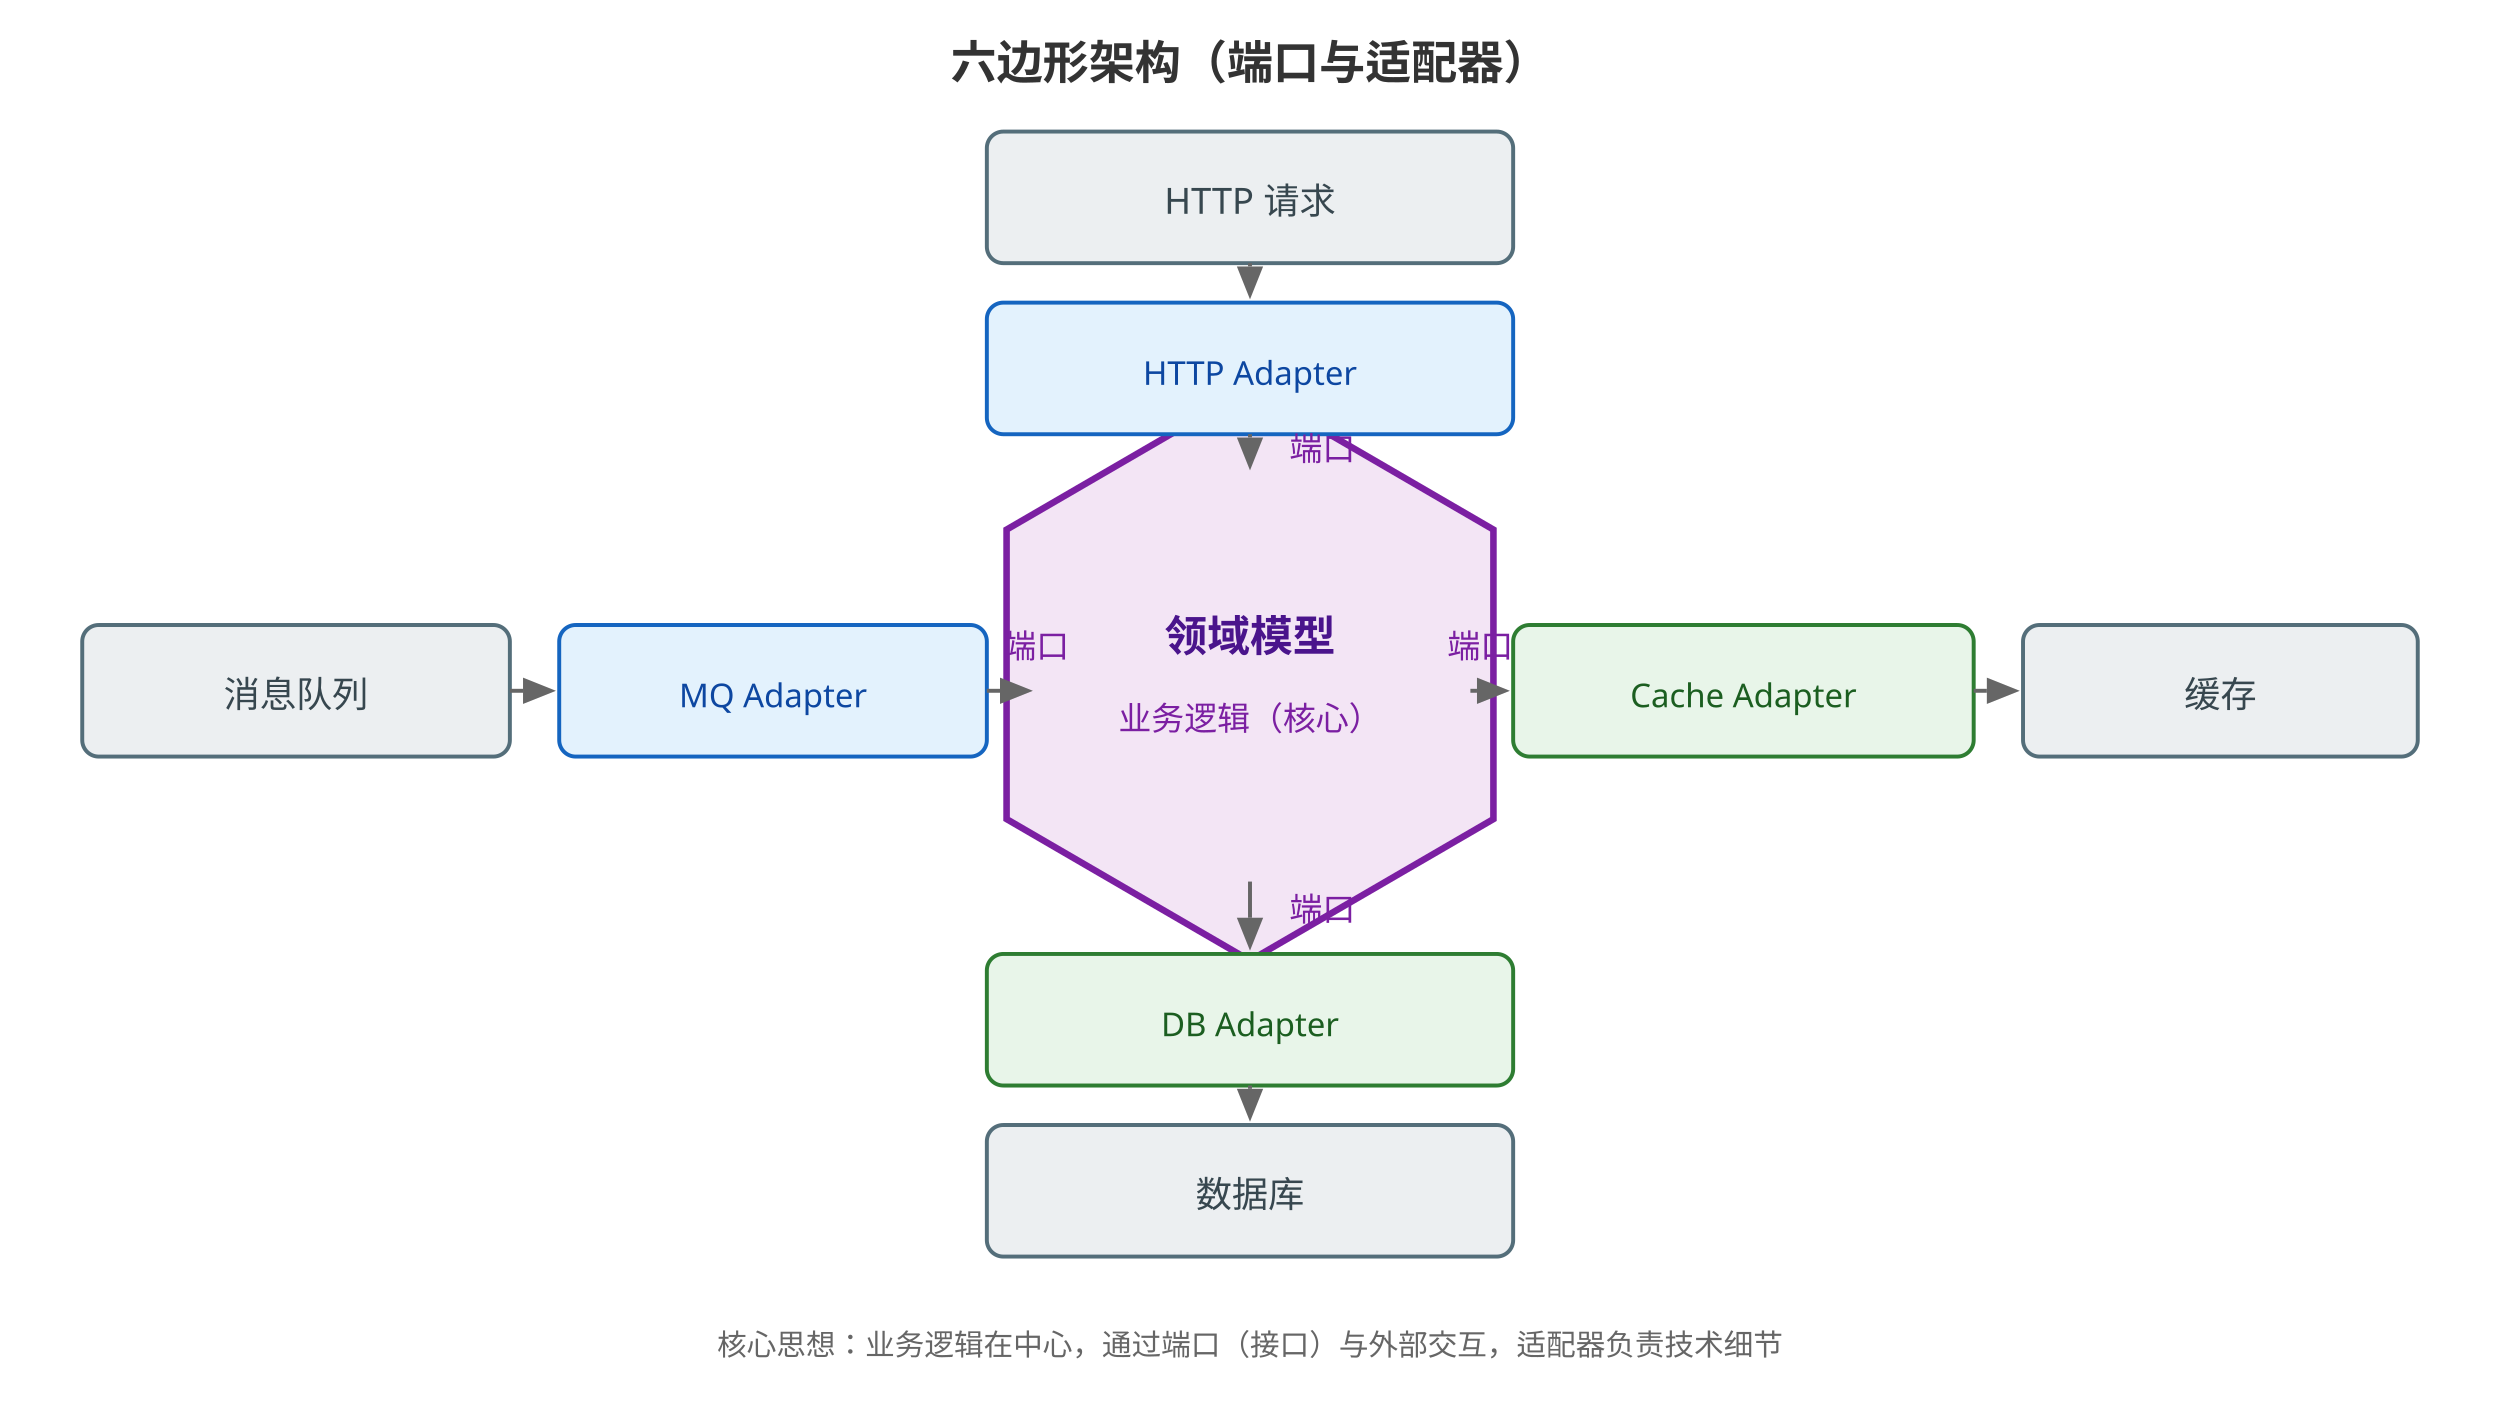
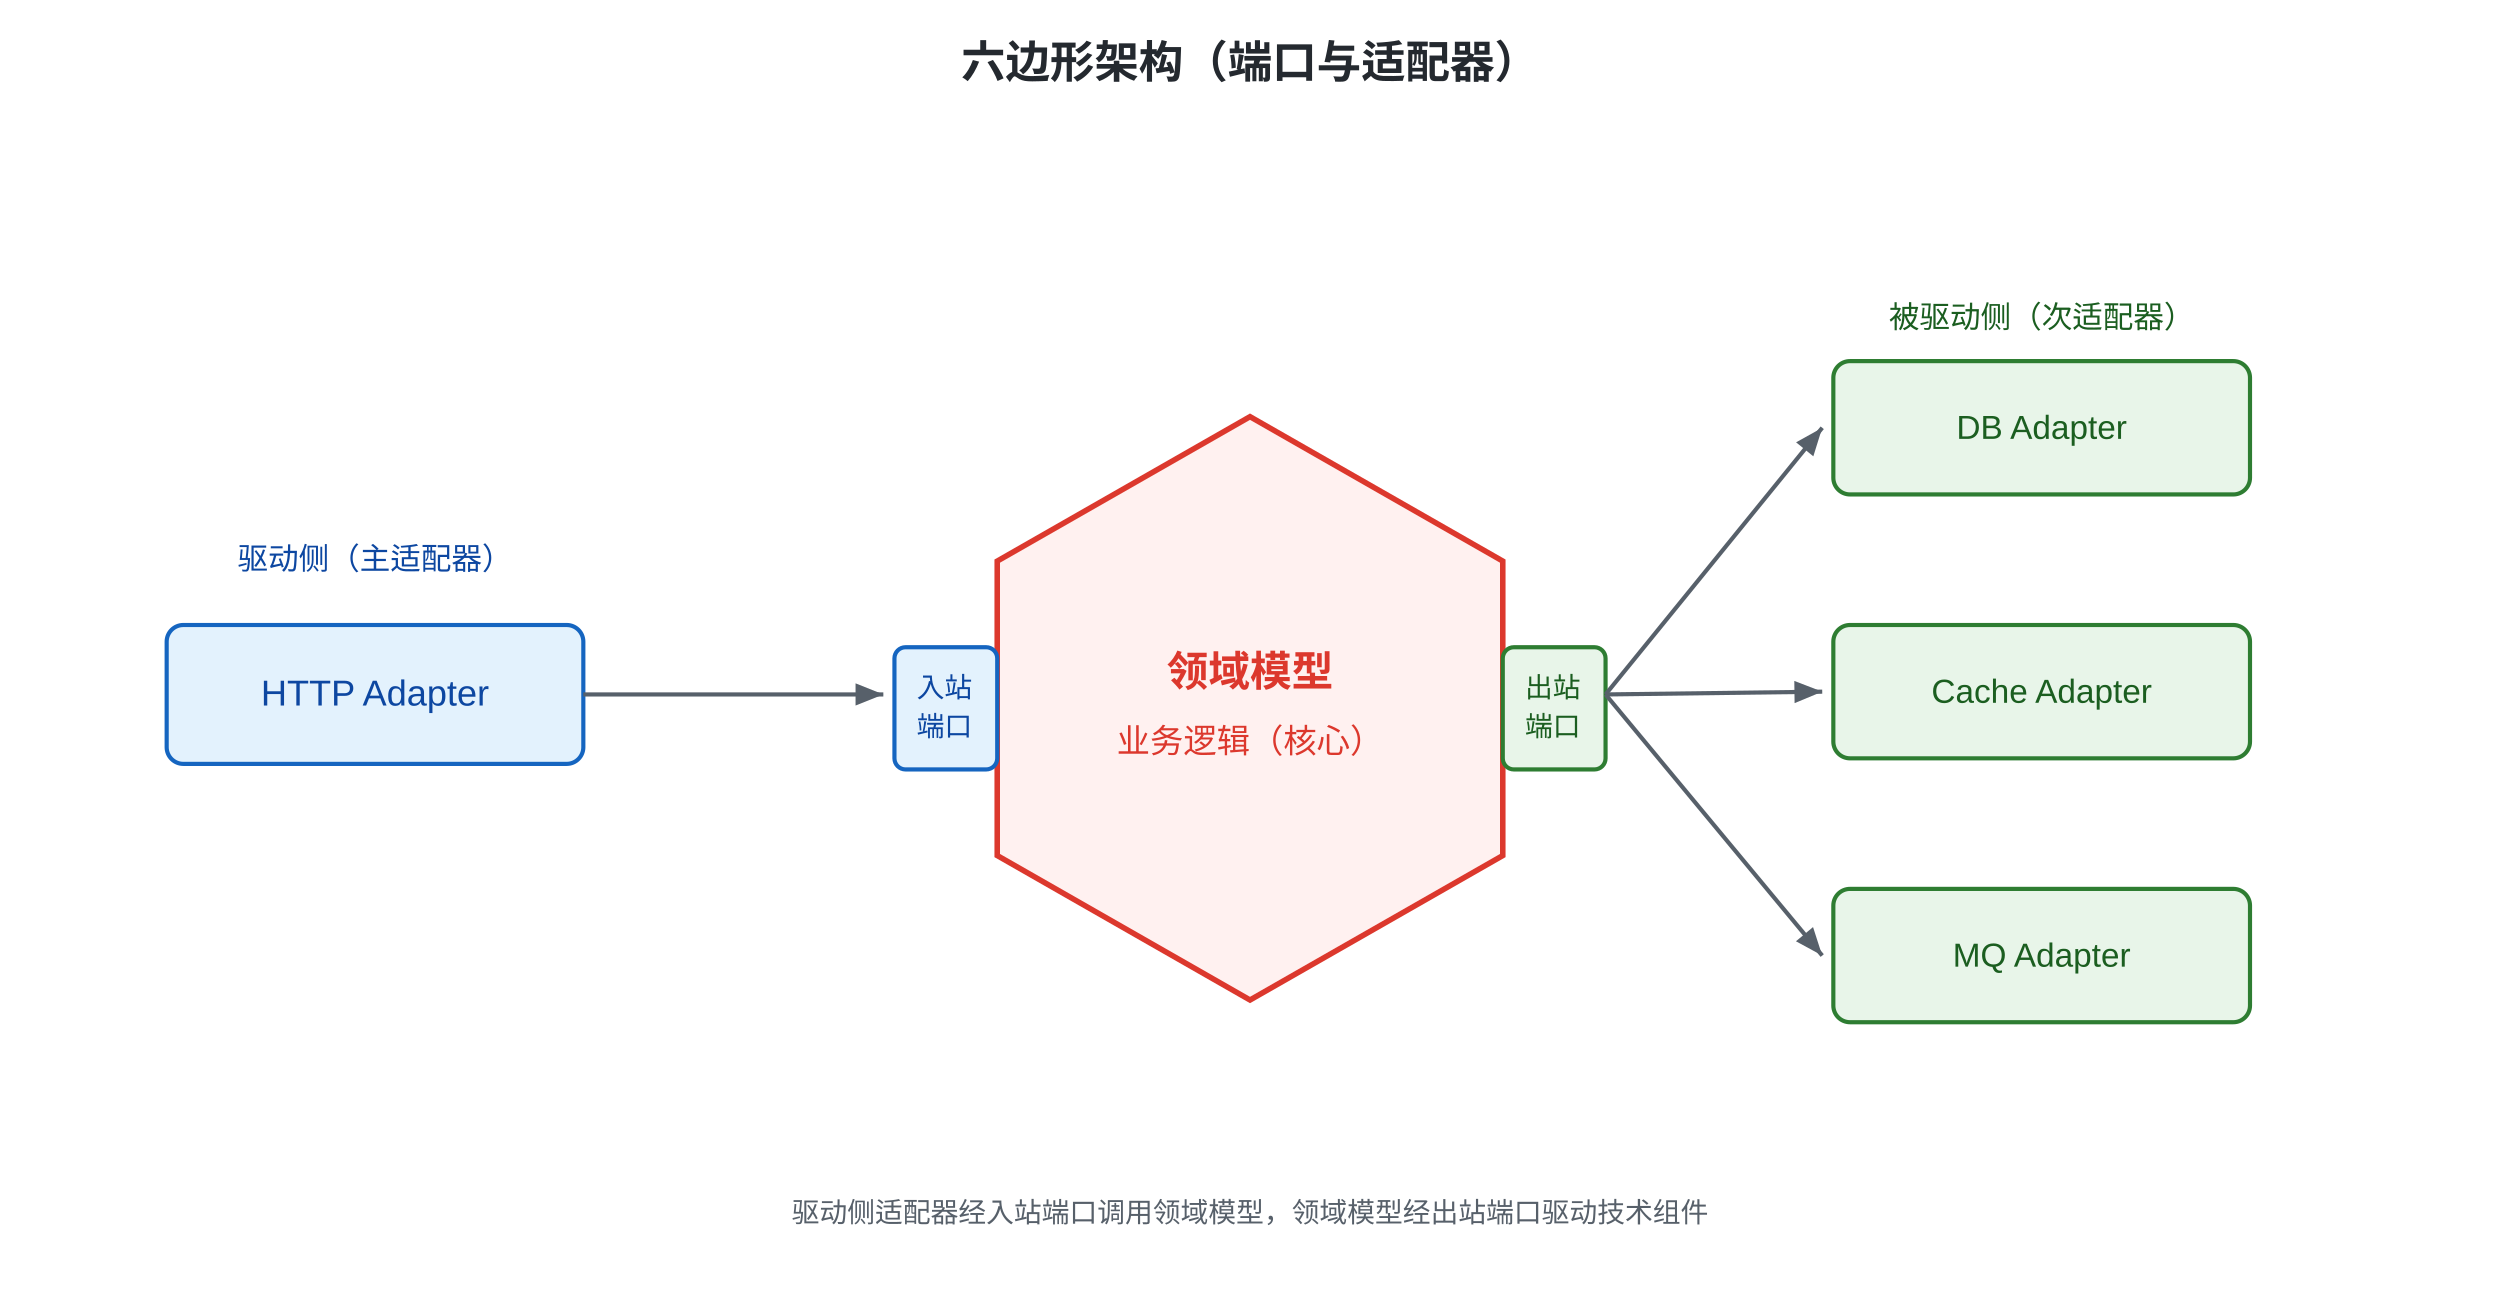
- <svg xmlns="http://www.w3.org/2000/svg" width="760" height="430" viewBox="0 0 760 430" font-family="'Noto Sans SC','PingFang SC','Microsoft YaHei',sans-serif" font-size="10">
+ <svg xmlns="http://www.w3.org/2000/svg" width="900" height="470" viewBox="0 0 900 470" font-family="'PingFang SC','Microsoft YaHei','Helvetica Neue',Arial,sans-serif">
  <defs>
-     <marker id="ar" markerWidth="10" markerHeight="8" refX="0" refY="4" orient="auto" markerUnits="userSpaceOnUse">
-       <path d="M0,0 L10,4 L0,8 Z" fill="#666666" />
+     <marker id="ar" markerWidth="10" markerHeight="8" refX="10" refY="4" orient="auto" markerUnits="userSpaceOnUse">
+       <path d="M0,0 L10,4 L0,8 Z" fill="#57606a" />
    </marker>
  </defs>
-   <text x="380" y="24" text-anchor="middle" font-size="14" font-weight="bold" fill="#333333">六边形架构（端口与适配器）</text>
-   <polygon points="380,118 454,161 454,249 380,292 306,249 306,161" fill="#f3e5f5" stroke="#7b1fa2" stroke-width="2" />
-   <text x="380" y="198" text-anchor="middle" font-size="13" font-weight="bold" fill="#4a148c">领域模型</text>
-   <text x="380" y="222" text-anchor="middle" font-size="10" fill="#7b1fa2">业务逻辑（核心）</text>
-   <g transform="translate(300,40)">
-     <rect x="0" y="0" width="160" height="40" rx="5" fill="#eceff1" stroke="#546e7a" stroke-width="1.2" />
-     <text x="80" y="25" text-anchor="middle" font-size="11" fill="#37474f">HTTP 请求</text>
-   </g>
-   <g transform="translate(300,92)">
-     <rect x="0" y="0" width="160" height="40" rx="5" fill="#e3f2fd" stroke="#1565c0" stroke-width="1.2" />
-     <text x="80" y="25" text-anchor="middle" font-size="10" fill="#0d47a1">HTTP Adapter</text>
-   </g>
-   <line x1="380" y1="80" x2="380" y2="81" stroke="#666666" stroke-width="1.2" marker-end="url(#ar)" />
-   <line x1="380" y1="132" x2="380" y2="133" stroke="#666666" stroke-width="1.2" marker-end="url(#ar)" />
-   <text x="392" y="140" font-size="10" fill="#7b1fa2">端口</text>
-   <g transform="translate(300,290)">
-     <rect x="0" y="0" width="160" height="40" rx="5" fill="#e8f5e9" stroke="#2e7d32" stroke-width="1.2" />
-     <text x="80" y="25" text-anchor="middle" font-size="10" fill="#1b5e20">DB Adapter</text>
-   </g>
-   <g transform="translate(300,342)">
-     <rect x="0" y="0" width="160" height="40" rx="5" fill="#eceff1" stroke="#546e7a" stroke-width="1.2" />
-     <text x="80" y="25" text-anchor="middle" font-size="11" fill="#37474f">数据库</text>
-   </g>
-   <line x1="380" y1="268" x2="380" y2="279" stroke="#666666" stroke-width="1.2" marker-end="url(#ar)" />
-   <text x="392" y="280" font-size="10" fill="#7b1fa2">端口</text>
-   <line x1="380" y1="330" x2="380" y2="331" stroke="#666666" stroke-width="1.2" marker-end="url(#ar)" />
-   <g transform="translate(25,190)">
-     <rect x="0" y="0" width="130" height="40" rx="5" fill="#eceff1" stroke="#546e7a" stroke-width="1.2" />
-     <text x="65" y="25" text-anchor="middle" font-size="11" fill="#37474f">消息队列</text>
-   </g>
-   <g transform="translate(170,190)">
-     <rect x="0" y="0" width="130" height="40" rx="5" fill="#e3f2fd" stroke="#1565c0" stroke-width="1.2" />
-     <text x="65" y="25" text-anchor="middle" font-size="10" fill="#0d47a1">MQ Adapter</text>
-   </g>
-   <line x1="155" y1="210" x2="159" y2="210" stroke="#666666" stroke-width="1.2" marker-end="url(#ar)" />
-   <line x1="300" y1="210" x2="304" y2="210" stroke="#666666" stroke-width="1.2" marker-end="url(#ar)" />
-   <text x="305" y="200" font-size="10" fill="#7b1fa2">端口</text>
-   <g transform="translate(460,190)">
-     <rect x="0" y="0" width="140" height="40" rx="5" fill="#e8f5e9" stroke="#2e7d32" stroke-width="1.2" />
-     <text x="70" y="25" text-anchor="middle" font-size="10" fill="#1b5e20">Cache Adapter</text>
-   </g>
-   <g transform="translate(615,190)">
-     <rect x="0" y="0" width="120" height="40" rx="5" fill="#eceff1" stroke="#546e7a" stroke-width="1.2" />
-     <text x="60" y="25" text-anchor="middle" font-size="11" fill="#37474f">缓存</text>
-   </g>
-   <line x1="447" y1="210" x2="449" y2="210" stroke="#666666" stroke-width="1.2" marker-end="url(#ar)" />
-   <text x="440" y="200" font-size="10" fill="#7b1fa2">端口</text>
-   <line x1="600" y1="210" x2="604" y2="210" stroke="#666666" stroke-width="1.2" marker-end="url(#ar)" />
-   <text x="380" y="412" text-anchor="middle" font-size="9" fill="#666666">核心思想：业务逻辑在中心，通过端口（接口）与外部交互，适配器负责技术细节</text>
+   <text x="450" y="28" text-anchor="middle" font-size="16" font-weight="bold" fill="#24292f">六边形架构（端口与适配器）</text>
+   <polygon points="450,150 541,202 541,308 450,360 359,308 359,202" fill="#fff1f0" stroke="#DC382D" stroke-width="2" />
+   <text x="450" y="247" text-anchor="middle" font-size="15" font-weight="bold" fill="#DC382D">领域模型</text>
+   <text x="450" y="271" text-anchor="middle" font-size="12" fill="#DC382D">业务逻辑（核心）</text>
+   <text x="135" y="205" text-anchor="middle" font-size="11" fill="#0d47a1">驱动侧（主适配器）</text>
+   <rect x="60" y="225" width="150" height="50" rx="6" fill="#e3f2fd" stroke="#1565c0" stroke-width="1.5" />
+   <text x="135" y="254" text-anchor="middle" font-size="13" fill="#0d47a1">HTTP Adapter</text>
+   <rect x="322" y="233" width="37" height="44" rx="4" fill="#e3f2fd" stroke="#1565c0" stroke-width="1.5" />
+   <text x="340" y="251" text-anchor="middle" font-size="10" fill="#0d47a1">入站</text>
+   <text x="340" y="265" text-anchor="middle" font-size="10" fill="#0d47a1">端口</text>
+   <line x1="210" y1="250" x2="318" y2="250" stroke="#57606a" stroke-width="1.5" marker-end="url(#ar)" />
+   <text x="735" y="118" text-anchor="middle" font-size="11" fill="#1b5e20">被驱动侧（次适配器）</text>
+   <rect x="541" y="233" width="37" height="44" rx="4" fill="#e8f5e9" stroke="#2e7d32" stroke-width="1.5" />
+   <text x="559" y="251" text-anchor="middle" font-size="10" fill="#1b5e20">出站</text>
+   <text x="559" y="265" text-anchor="middle" font-size="10" fill="#1b5e20">端口</text>
+   <rect x="660" y="130" width="150" height="48" rx="6" fill="#e8f5e9" stroke="#2e7d32" stroke-width="1.5" />
+   <text x="735" y="158" text-anchor="middle" font-size="12" fill="#1b5e20">DB Adapter</text>
+   <rect x="660" y="225" width="150" height="48" rx="6" fill="#e8f5e9" stroke="#2e7d32" stroke-width="1.5" />
+   <text x="735" y="253" text-anchor="middle" font-size="12" fill="#1b5e20">Cache Adapter</text>
+   <rect x="660" y="320" width="150" height="48" rx="6" fill="#e8f5e9" stroke="#2e7d32" stroke-width="1.5" />
+   <text x="735" y="348" text-anchor="middle" font-size="12" fill="#1b5e20">MQ Adapter</text>
+   <line x1="578" y1="250" x2="656" y2="154" stroke="#57606a" stroke-width="1.5" marker-end="url(#ar)" />
+   <line x1="578" y1="250" x2="656" y2="249" stroke="#57606a" stroke-width="1.5" marker-end="url(#ar)" />
+   <line x1="578" y1="250" x2="656" y2="344" stroke="#57606a" stroke-width="1.5" marker-end="url(#ar)" />
+   <text x="450" y="440" text-anchor="middle" font-size="10" fill="#57606a">驱动侧适配器经入站端口调用领域模型，领域模型经出站端口驱动技术组件</text>
</svg>
